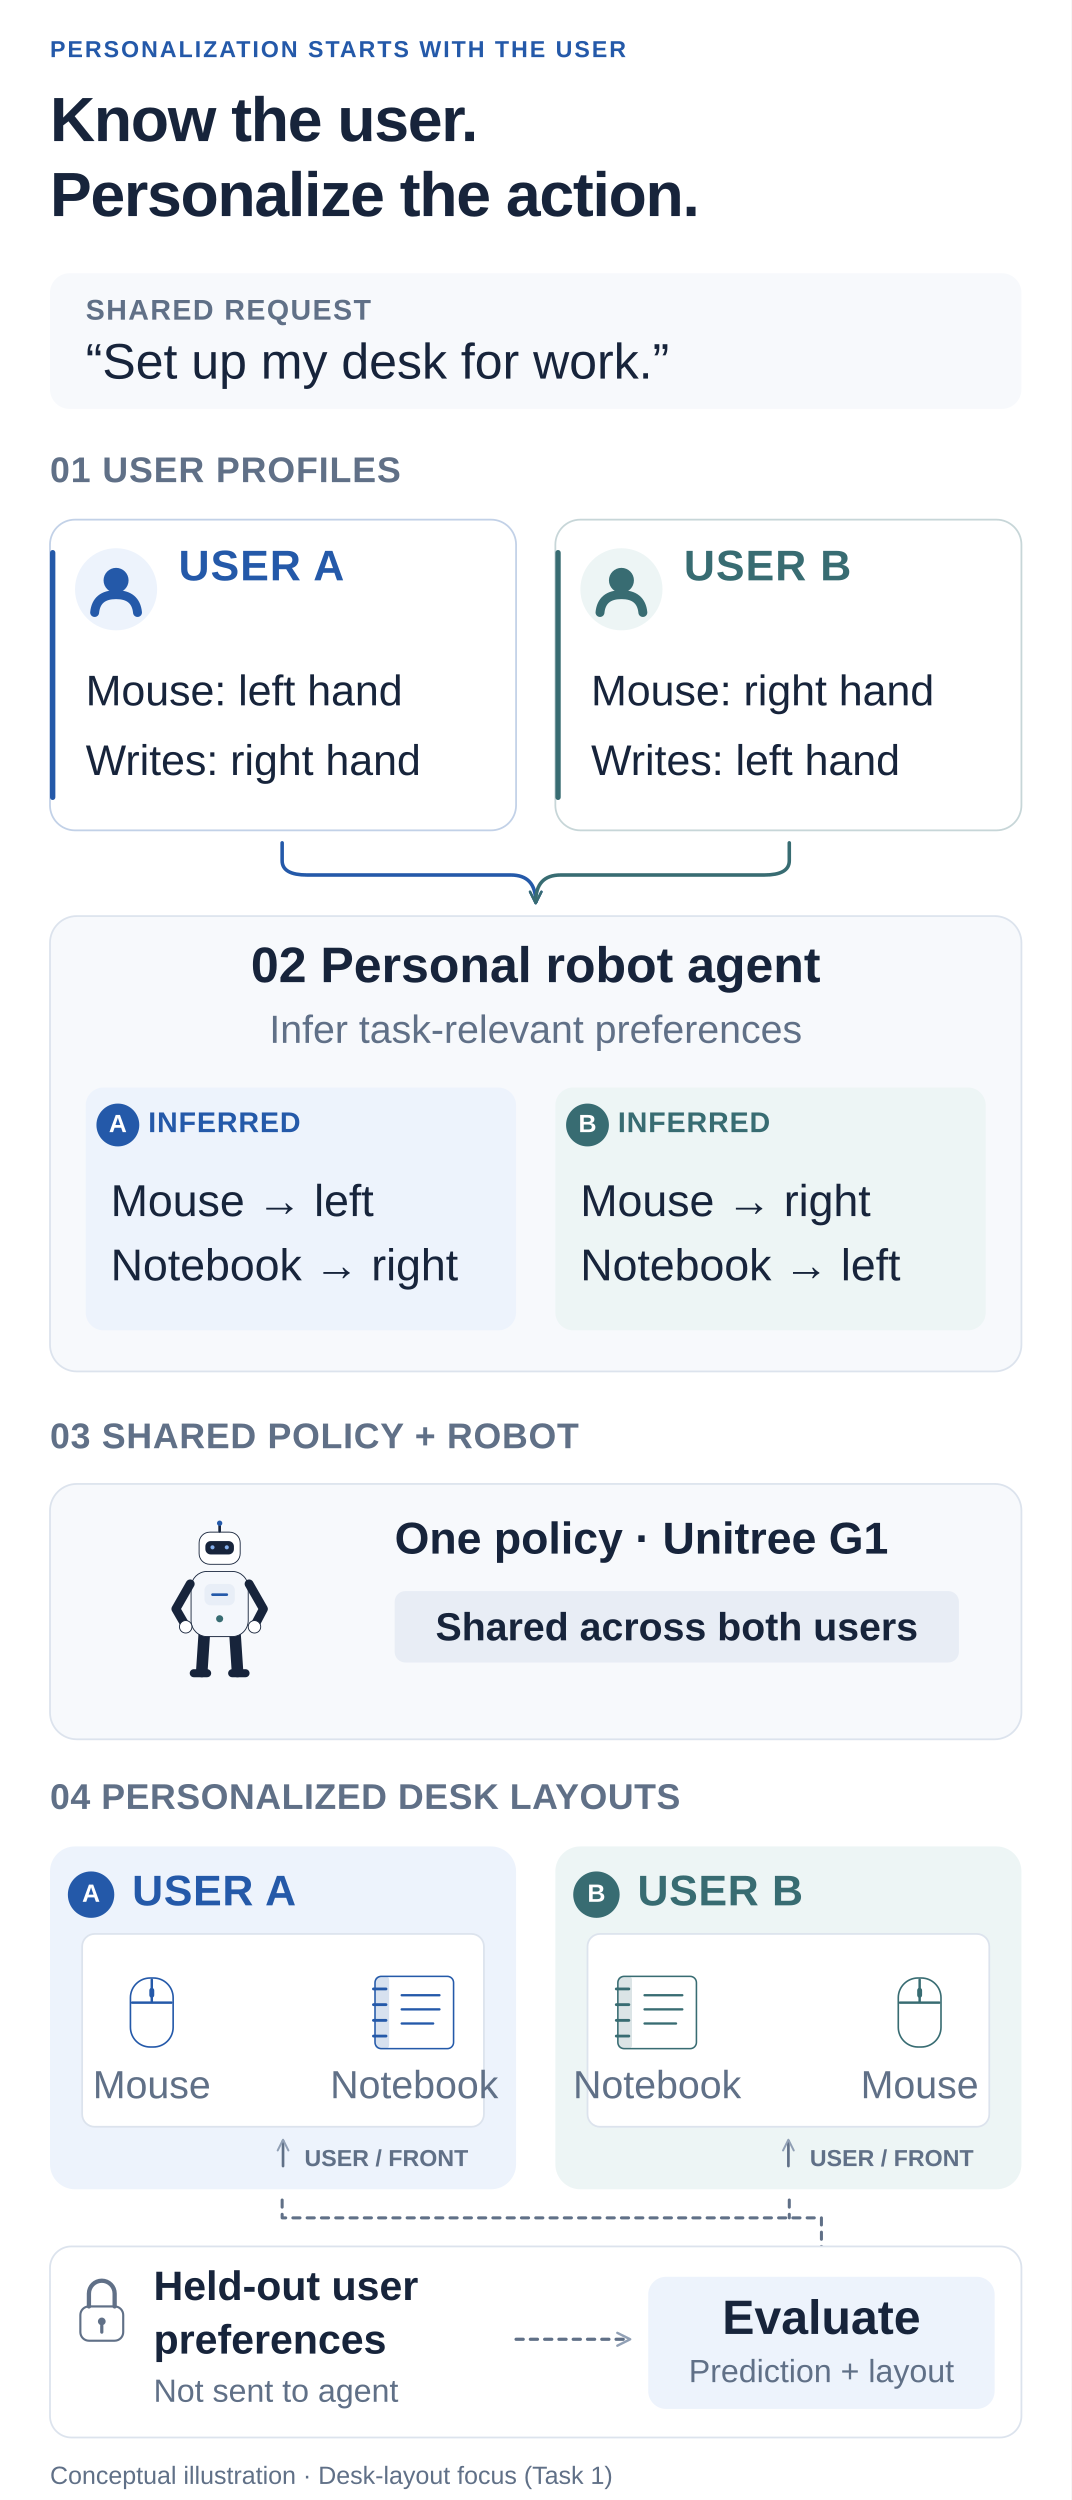
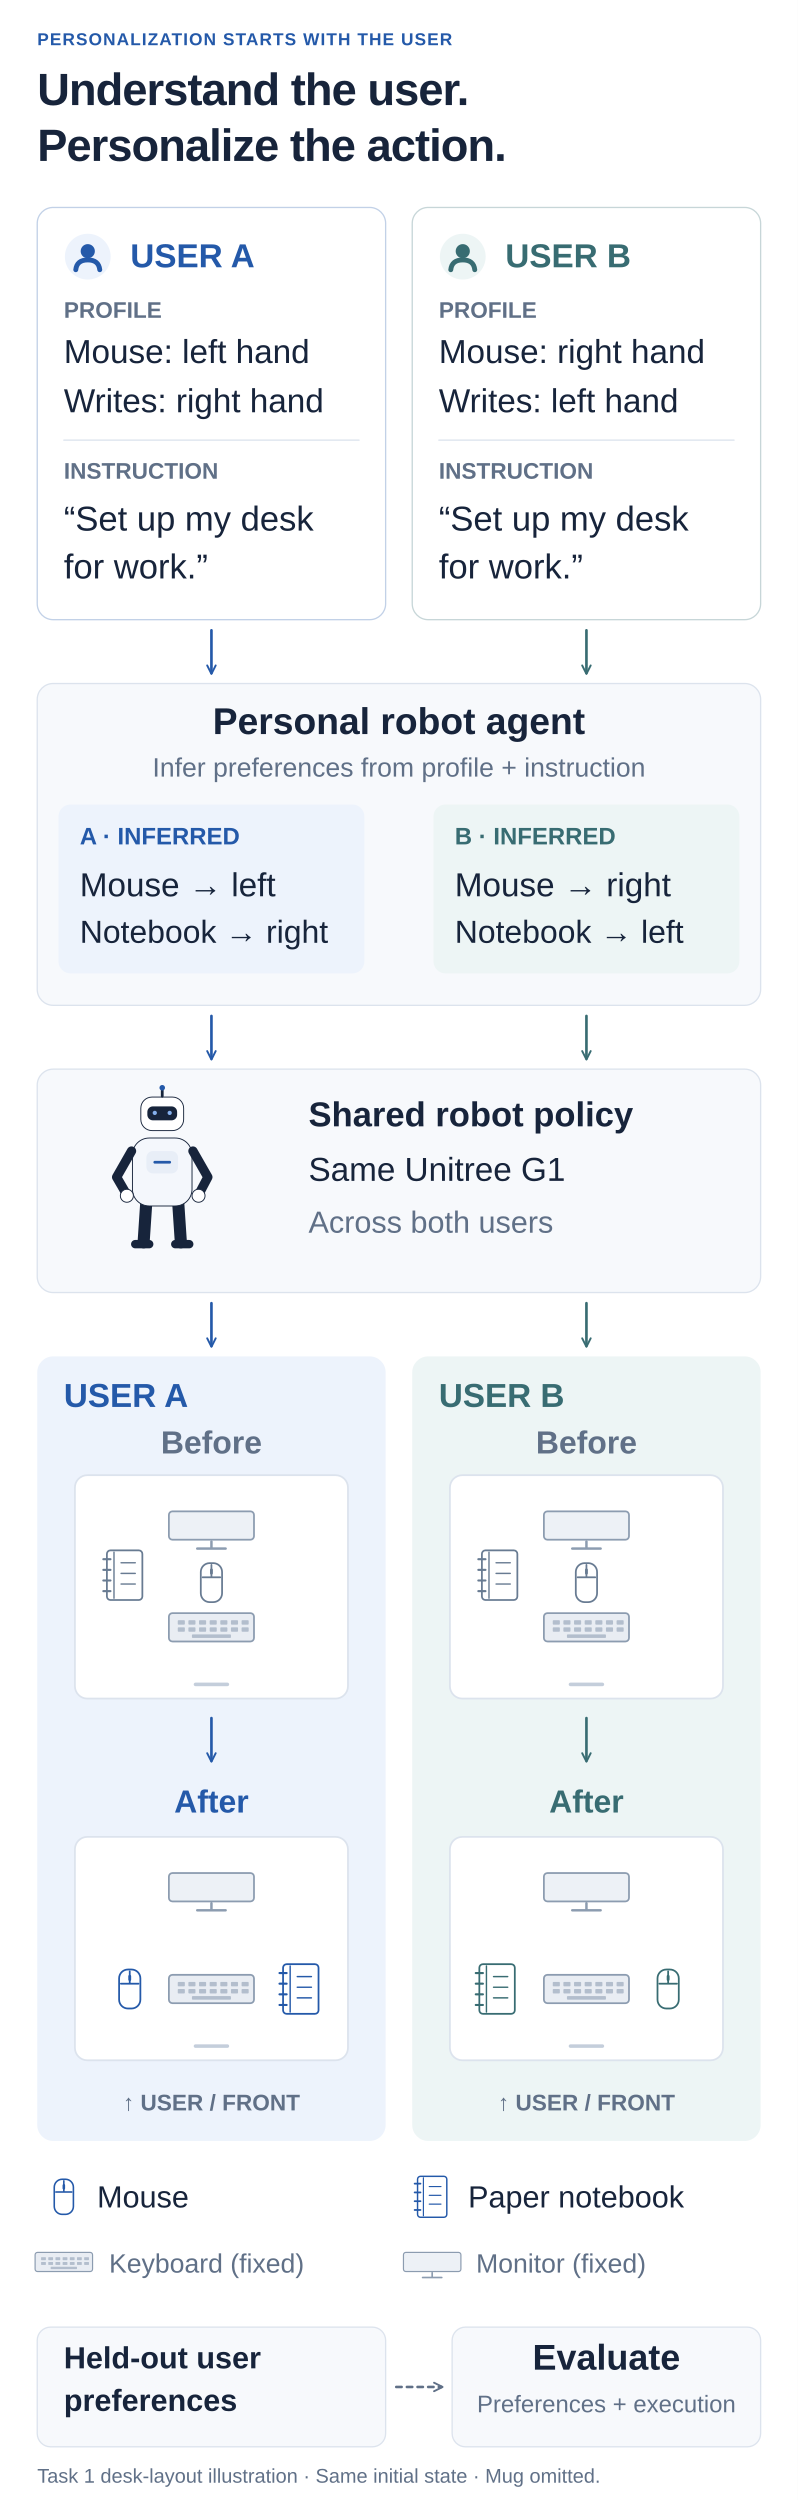
- <svg xmlns="http://www.w3.org/2000/svg" width="600" height="1400" viewBox="0 0 600 1400" role="img" aria-labelledby="concept-title concept-desc">
+ <svg xmlns="http://www.w3.org/2000/svg" width="600" height="1880" viewBox="0 0 600 1880" role="img" aria-labelledby="concept-title concept-desc">
  <defs>
-     <marker id="arrowMuted" viewBox="0 0 10 10" refX="8" refY="5" markerWidth="5" markerHeight="5" orient="auto">
-       <path d="M1 1 9 5 1 9" fill="none" stroke="#91a0b5" stroke-width="1.5" stroke-linecap="round" stroke-linejoin="round" />
-     </marker>
    <marker id="arrowA" viewBox="0 0 10 10" refX="8" refY="5" markerWidth="4" markerHeight="4" orient="auto">
-       <path d="M1 1 9 5 1 9" fill="none" stroke="#2459a9" stroke-width="1.7" stroke-linecap="round" stroke-linejoin="round" />
+       <path d="M1 1 9 5 1 9" fill="none" stroke="#2459a9" stroke-width="1.8" stroke-linecap="round" stroke-linejoin="round" />
    </marker>
    <marker id="arrowB" viewBox="0 0 10 10" refX="8" refY="5" markerWidth="4" markerHeight="4" orient="auto">
-       <path d="M1 1 9 5 1 9" fill="none" stroke="#386c72" stroke-width="1.7" stroke-linecap="round" stroke-linejoin="round" />
+       <path d="M1 1 9 5 1 9" fill="none" stroke="#386c72" stroke-width="1.8" stroke-linecap="round" stroke-linejoin="round" />
    </marker>
+     <marker id="arrowGray" viewBox="0 0 10 10" refX="8" refY="5" markerWidth="4" markerHeight="4" orient="auto">
+       <path d="M1 1 9 5 1 9" fill="none" stroke="#607087" stroke-width="1.8" stroke-linecap="round" stroke-linejoin="round" />
+     </marker>
+     <g id="desk-before">
+       <rect x="1" y="1" width="154" height="126" rx="7" fill="#fff" stroke="#dce3ed" />
+       <g transform="translate(78 29.4) scale(1)">
+         <rect x="-24" y="-8" width="48" height="16" rx="2" fill="#edf1f6" stroke="#8c9cb0" />
+         <path d="M0 9 V13 M-8 13 H8" fill="none" stroke="#8c9cb0" stroke-width="1.4" stroke-linecap="round" stroke-linejoin="round" />
+       </g>
+       <g transform="translate(78 86.8) scale(1)">
+         <rect x="-24" y="-8" width="48" height="16" rx="2" fill="#e9edf3" stroke="#8c9cb0" />
+         <rect x="-19" y="-4" width="4" height="2.5" rx="0.4" fill="#b3becd" stroke="none" />
+         <rect x="-13" y="-4" width="4" height="2.5" rx="0.4" fill="#b3becd" stroke="none" />
+         <rect x="-7" y="-4" width="4" height="2.5" rx="0.4" fill="#b3becd" stroke="none" />
+         <rect x="-1" y="-4" width="4" height="2.5" rx="0.4" fill="#b3becd" stroke="none" />
+         <rect x="5" y="-4" width="4" height="2.5" rx="0.4" fill="#b3becd" stroke="none" />
+         <rect x="11" y="-4" width="4" height="2.5" rx="0.4" fill="#b3becd" stroke="none" />
+         <rect x="17" y="-4" width="4" height="2.5" rx="0.4" fill="#b3becd" stroke="none" />
+         <rect x="-19" y="0" width="4" height="2.5" rx="0.4" fill="#b3becd" stroke="none" />
+         <rect x="-13" y="0" width="4" height="2.5" rx="0.4" fill="#b3becd" stroke="none" />
+         <rect x="-7" y="0" width="4" height="2.5" rx="0.4" fill="#b3becd" stroke="none" />
+         <rect x="-1" y="0" width="4" height="2.5" rx="0.4" fill="#b3becd" stroke="none" />
+         <rect x="5" y="0" width="4" height="2.5" rx="0.4" fill="#b3becd" stroke="none" />
+         <rect x="11" y="0" width="4" height="2.5" rx="0.4" fill="#b3becd" stroke="none" />
+         <rect x="17" y="0" width="4" height="2.5" rx="0.4" fill="#b3becd" stroke="none" />
+         <rect x="-11" y="4" width="22" height="2" rx="0.4" fill="#b3becd" stroke="none" />
+       </g>
+       <g transform="translate(78 61.6) scale(1)">
+         <rect x="-6" y="-11" width="12" height="22" rx="5" fill="#fff" stroke="#687b92" />
+         <path d="M-5-3 H5 M0-10 V-3" fill="none" stroke="#687b92" stroke-width="1" stroke-linecap="round" stroke-linejoin="round" />
+         <rect x="-0.8" y="-8" width="1.6" height="3.5" rx="0.8" fill="#687b92" stroke="none" />
+       </g>
+       <g transform="translate(29.04 57.4) scale(1)">
+         <rect x="-10" y="-14" width="20" height="28" rx="2" fill="#fff" stroke="#687b92" />
+         <path d="M-6-13 V13 M-2-7 H6 M-2-1 H6 M-2 5 H6" fill="none" stroke="#687b92" stroke-width="0.8" stroke-linecap="round" stroke-linejoin="round" />
+         <path d="M-8-9 H-12 M-8-3 H-12 M-8 3 H-12 M-8 9 H-12" fill="none" stroke="#687b92" stroke-width="1.2" stroke-linecap="round" stroke-linejoin="round" />
+       </g>
+       <path d="M69 119 H87" fill="none" stroke="#c4cedb" stroke-width="2" stroke-linecap="round" stroke-linejoin="round" />
+     </g>
+     <g id="desk-after-0">
+       <rect x="1" y="1" width="154" height="126" rx="7" fill="#fff" stroke="#dce3ed" />
+       <g transform="translate(78 29.4) scale(1)">
+         <rect x="-24" y="-8" width="48" height="16" rx="2" fill="#edf1f6" stroke="#8c9cb0" />
+         <path d="M0 9 V13 M-8 13 H8" fill="none" stroke="#8c9cb0" stroke-width="1.4" stroke-linecap="round" stroke-linejoin="round" />
+       </g>
+       <g transform="translate(78 86.8) scale(1)">
+         <rect x="-24" y="-8" width="48" height="16" rx="2" fill="#e9edf3" stroke="#8c9cb0" />
+         <rect x="-19" y="-4" width="4" height="2.5" rx="0.4" fill="#b3becd" stroke="none" />
+         <rect x="-13" y="-4" width="4" height="2.5" rx="0.4" fill="#b3becd" stroke="none" />
+         <rect x="-7" y="-4" width="4" height="2.5" rx="0.4" fill="#b3becd" stroke="none" />
+         <rect x="-1" y="-4" width="4" height="2.5" rx="0.4" fill="#b3becd" stroke="none" />
+         <rect x="5" y="-4" width="4" height="2.5" rx="0.4" fill="#b3becd" stroke="none" />
+         <rect x="11" y="-4" width="4" height="2.5" rx="0.4" fill="#b3becd" stroke="none" />
+         <rect x="17" y="-4" width="4" height="2.5" rx="0.4" fill="#b3becd" stroke="none" />
+         <rect x="-19" y="0" width="4" height="2.5" rx="0.4" fill="#b3becd" stroke="none" />
+         <rect x="-13" y="0" width="4" height="2.5" rx="0.4" fill="#b3becd" stroke="none" />
+         <rect x="-7" y="0" width="4" height="2.5" rx="0.4" fill="#b3becd" stroke="none" />
+         <rect x="-1" y="0" width="4" height="2.5" rx="0.4" fill="#b3becd" stroke="none" />
+         <rect x="5" y="0" width="4" height="2.5" rx="0.4" fill="#b3becd" stroke="none" />
+         <rect x="11" y="0" width="4" height="2.5" rx="0.4" fill="#b3becd" stroke="none" />
+         <rect x="17" y="0" width="4" height="2.5" rx="0.4" fill="#b3becd" stroke="none" />
+         <rect x="-11" y="4" width="22" height="2" rx="0.4" fill="#b3becd" stroke="none" />
+       </g>
+       <g transform="translate(31.92 86.8) scale(1)">
+         <rect x="-6" y="-11" width="12" height="22" rx="5" fill="#fff" stroke="#2459a9" />
+         <path d="M-5-3 H5 M0-10 V-3" fill="none" stroke="#2459a9" stroke-width="1" stroke-linecap="round" stroke-linejoin="round" />
+         <rect x="-0.8" y="-8" width="1.6" height="3.5" rx="0.8" fill="#2459a9" stroke="none" />
+       </g>
+       <g transform="translate(128.4 86.8) scale(1)">
+         <rect x="-10" y="-14" width="20" height="28" rx="2" fill="#fff" stroke="#2459a9" />
+         <path d="M-6-13 V13 M-2-7 H6 M-2-1 H6 M-2 5 H6" fill="none" stroke="#2459a9" stroke-width="0.8" stroke-linecap="round" stroke-linejoin="round" />
+         <path d="M-8-9 H-12 M-8-3 H-12 M-8 3 H-12 M-8 9 H-12" fill="none" stroke="#2459a9" stroke-width="1.2" stroke-linecap="round" stroke-linejoin="round" />
+       </g>
+       <path d="M69 119 H87" fill="none" stroke="#c4cedb" stroke-width="2" stroke-linecap="round" stroke-linejoin="round" />
+     </g>
+     <g id="desk-after-1">
+       <rect x="1" y="1" width="154" height="126" rx="7" fill="#fff" stroke="#dce3ed" />
+       <g transform="translate(78 29.4) scale(1)">
+         <rect x="-24" y="-8" width="48" height="16" rx="2" fill="#edf1f6" stroke="#8c9cb0" />
+         <path d="M0 9 V13 M-8 13 H8" fill="none" stroke="#8c9cb0" stroke-width="1.4" stroke-linecap="round" stroke-linejoin="round" />
+       </g>
+       <g transform="translate(78 86.8) scale(1)">
+         <rect x="-24" y="-8" width="48" height="16" rx="2" fill="#e9edf3" stroke="#8c9cb0" />
+         <rect x="-19" y="-4" width="4" height="2.5" rx="0.4" fill="#b3becd" stroke="none" />
+         <rect x="-13" y="-4" width="4" height="2.5" rx="0.4" fill="#b3becd" stroke="none" />
+         <rect x="-7" y="-4" width="4" height="2.5" rx="0.4" fill="#b3becd" stroke="none" />
+         <rect x="-1" y="-4" width="4" height="2.5" rx="0.4" fill="#b3becd" stroke="none" />
+         <rect x="5" y="-4" width="4" height="2.5" rx="0.4" fill="#b3becd" stroke="none" />
+         <rect x="11" y="-4" width="4" height="2.5" rx="0.4" fill="#b3becd" stroke="none" />
+         <rect x="17" y="-4" width="4" height="2.5" rx="0.4" fill="#b3becd" stroke="none" />
+         <rect x="-19" y="0" width="4" height="2.5" rx="0.4" fill="#b3becd" stroke="none" />
+         <rect x="-13" y="0" width="4" height="2.5" rx="0.4" fill="#b3becd" stroke="none" />
+         <rect x="-7" y="0" width="4" height="2.5" rx="0.4" fill="#b3becd" stroke="none" />
+         <rect x="-1" y="0" width="4" height="2.5" rx="0.4" fill="#b3becd" stroke="none" />
+         <rect x="5" y="0" width="4" height="2.5" rx="0.4" fill="#b3becd" stroke="none" />
+         <rect x="11" y="0" width="4" height="2.5" rx="0.4" fill="#b3becd" stroke="none" />
+         <rect x="17" y="0" width="4" height="2.5" rx="0.4" fill="#b3becd" stroke="none" />
+         <rect x="-11" y="4" width="22" height="2" rx="0.4" fill="#b3becd" stroke="none" />
+       </g>
+       <g transform="translate(124.08 86.8) scale(1)">
+         <rect x="-6" y="-11" width="12" height="22" rx="5" fill="#fff" stroke="#386c72" />
+         <path d="M-5-3 H5 M0-10 V-3" fill="none" stroke="#386c72" stroke-width="1" stroke-linecap="round" stroke-linejoin="round" />
+         <rect x="-0.8" y="-8" width="1.6" height="3.5" rx="0.8" fill="#386c72" stroke="none" />
+       </g>
+       <g transform="translate(27.6 86.8) scale(1)">
+         <rect x="-10" y="-14" width="20" height="28" rx="2" fill="#fff" stroke="#386c72" />
+         <path d="M-6-13 V13 M-2-7 H6 M-2-1 H6 M-2 5 H6" fill="none" stroke="#386c72" stroke-width="0.8" stroke-linecap="round" stroke-linejoin="round" />
+         <path d="M-8-9 H-12 M-8-3 H-12 M-8 3 H-12 M-8 9 H-12" fill="none" stroke="#386c72" stroke-width="1.2" stroke-linecap="round" stroke-linejoin="round" />
+       </g>
+       <path d="M69 119 H87" fill="none" stroke="#c4cedb" stroke-width="2" stroke-linecap="round" stroke-linejoin="round" />
+     </g>
  </defs>
  <g font-family="Arial, Helvetica, sans-serif">
-     <rect x="0" y="0" width="600" height="1400" rx="0" fill="#fff" stroke="none" />
-     <text x="28" y="32" font-size="13" fill="#2459a9" font-weight="700" letter-spacing="1.1">PERSONALIZATION STARTS WITH THE USER</text>
-     <text x="28" y="79" font-size="35" fill="#17243b" font-weight="600" letter-spacing="-.7">Know the user.</text>
-     <text x="28" y="121" font-size="35" fill="#17243b" font-weight="600" letter-spacing="-.7">Personalize the action.</text>
-     <rect x="28" y="153" width="544" height="76" rx="11" fill="#f7f9fc" stroke="none" />
-     <text x="48" y="179" font-size="16" fill="#607087" font-weight="700" letter-spacing=".8">SHARED REQUEST</text>
-     <text x="48" y="212" font-size="28" fill="#17243b" font-weight="500">“Set up my desk for work.”</text>
-     <text x="28" y="270" font-size="20" fill="#607087" font-weight="700" letter-spacing=".5">01  USER PROFILES</text>
-     <rect x="28" y="291" width="261" height="174" rx="14" fill="#fff" stroke="#2459a9" stroke-opacity=".28" />
-     <rect x="28" y="308" width="3" height="140" rx="1.5" fill="#2459a9" />
-     <g transform="translate(65 330) scale(1)">
-       <circle cx="0" cy="0" r="23" fill="#edf3fc" stroke="none" />
-       <circle cx="0" cy="-5" r="7" fill="#2459a9" stroke="none" />
-       <path d="M-12 13 Q-11 3 0 3 Q11 3 12 13" fill="none" stroke="#2459a9" stroke-width="5" stroke-linecap="round" stroke-linejoin="round" />
-     </g>
-     <text x="100" y="325" font-size="24" fill="#2459a9" font-weight="700" letter-spacing=".6">USER A</text>
-     <text x="48" y="395" font-size="24" fill="#17243b" font-weight="500">Mouse: left hand</text>
-     <text x="48" y="434" font-size="24" fill="#17243b" font-weight="500">Writes: right hand</text>
-     <rect x="311" y="291" width="261" height="174" rx="14" fill="#fff" stroke="#386c72" stroke-opacity=".28" />
-     <rect x="311" y="308" width="3" height="140" rx="1.5" fill="#386c72" />
-     <g transform="translate(348 330) scale(1)">
-       <circle cx="0" cy="0" r="23" fill="#edf5f5" stroke="none" />
-       <circle cx="0" cy="-5" r="7" fill="#386c72" stroke="none" />
-       <path d="M-12 13 Q-11 3 0 3 Q11 3 12 13" fill="none" stroke="#386c72" stroke-width="5" stroke-linecap="round" stroke-linejoin="round" />
-     </g>
-     <text x="383" y="325" font-size="24" fill="#386c72" font-weight="700" letter-spacing=".6">USER B</text>
-     <text x="331" y="395" font-size="24" fill="#17243b" font-weight="500">Mouse: right hand</text>
-     <text x="331" y="434" font-size="24" fill="#17243b" font-weight="500">Writes: left hand</text>
-     <path d="M158 472 V482 Q158 490 172 490 H286 Q300 490 300 505" fill="none" stroke="#2459a9" stroke-width="2" stroke-linecap="round" stroke-linejoin="round" marker-end="url(#arrowA)" />
-     <path d="M442 472 V482 Q442 490 428 490 H314 Q300 490 300 505" fill="none" stroke="#386c72" stroke-width="2" stroke-linecap="round" stroke-linejoin="round" marker-end="url(#arrowB)" />
-     <rect x="28" y="513" width="544" height="255" rx="15" fill="#f7f9fc" stroke="#dce3ed" />
-     <text x="300" y="550" font-size="28" fill="#17243b" font-weight="600" text-anchor="middle">02  Personal robot agent</text>
-     <text x="300" y="584" font-size="22" fill="#607087" font-weight="400" text-anchor="middle">Infer task-relevant preferences</text>
-     <rect x="48" y="609" width="241" height="136" rx="10" fill="#edf3fc" stroke="none" />
-     <circle cx="66" cy="630" r="12" fill="#2459a9" stroke="none" />
-     <text x="66" y="634" font-size="14" fill="#fff" font-weight="700" text-anchor="middle">A</text>
-     <text x="83" y="634" font-size="16" fill="#2459a9" font-weight="700" letter-spacing=".5">INFERRED</text>
-     <text x="62" y="681" font-size="25" fill="#17243b" font-weight="500">Mouse → left</text>
-     <text x="62" y="717" font-size="25" fill="#17243b" font-weight="500">Notebook → right</text>
-     <rect x="311" y="609" width="241" height="136" rx="10" fill="#edf5f5" stroke="none" />
-     <circle cx="329" cy="630" r="12" fill="#386c72" stroke="none" />
-     <text x="329" y="634" font-size="14" fill="#fff" font-weight="700" text-anchor="middle">B</text>
-     <text x="346" y="634" font-size="16" fill="#386c72" font-weight="700" letter-spacing=".5">INFERRED</text>
-     <text x="325" y="681" font-size="25" fill="#17243b" font-weight="500">Mouse → right</text>
-     <text x="325" y="717" font-size="25" fill="#17243b" font-weight="500">Notebook → left</text>
-     <text x="28" y="811" font-size="20" fill="#607087" font-weight="700" letter-spacing=".4">03  SHARED POLICY + ROBOT</text>
-     <rect x="28" y="831" width="544" height="143" rx="15" fill="#f7f9fc" stroke="#dce3ed" />
-     <g transform="translate(123 873) scale(0.5)">
+     <rect x="0" y="0" width="600" height="1880" rx="0" fill="#fff" stroke="none" />
+     <text x="28" y="34" font-size="13" fill="#2459a9" font-weight="700" text-anchor="start" letter-spacing="0.8">PERSONALIZATION STARTS WITH THE USER</text>
+     <text x="28" y="79" font-size="34" fill="#17243b" font-weight="600" text-anchor="start" letter-spacing="-0.7">Understand the user.</text>
+     <text x="28" y="121" font-size="34" fill="#17243b" font-weight="600" text-anchor="start" letter-spacing="-0.7">Personalize the action.</text>
+     <rect x="28" y="156" width="262" height="310" rx="12" fill="#fff" stroke="#2459a9" stroke-opacity="0.28" />
+     <g transform="translate(66 193) scale(0.82)">
+       <circle r="21" fill="#edf3fc" />
+       <circle cy="-5" r="6.5" fill="#2459a9" />
+       <path d="M-11 12 Q-10 3 0 3 Q10 3 11 12" fill="none" stroke="#2459a9" stroke-width="4.5" stroke-linecap="round" stroke-linejoin="round" />
+     </g>
+     <text x="98" y="201" font-size="25" fill="#2459a9" font-weight="700" text-anchor="start">USER A</text>
+     <text x="48" y="239" font-size="17" fill="#607087" font-weight="600" text-anchor="start">PROFILE</text>
+     <text x="48" y="273" font-size="25" fill="#17243b" font-weight="400" text-anchor="start">Mouse: left hand</text>
+     <text x="48" y="310" font-size="25" fill="#17243b" font-weight="400" text-anchor="start">Writes: right hand</text>
+     <path d="M48 331 H270" fill="none" stroke="#dce3ed" stroke-width="1" stroke-linecap="round" stroke-linejoin="round" />
+     <text x="48" y="360" font-size="17" fill="#607087" font-weight="600" text-anchor="start">INSTRUCTION</text>
+     <text x="48" y="399" font-size="26" fill="#17243b" font-weight="500" text-anchor="start">“Set up my desk</text>
+     <text x="48" y="435" font-size="26" fill="#17243b" font-weight="500" text-anchor="start">for work.”</text>
+     <path d="M159 474 L159 506" fill="none" stroke="#2459a9" stroke-width="2" stroke-linecap="round" stroke-linejoin="round" marker-end="url(#arrowA)" data-connector="profile-agent" data-lane="A" />
+     <rect x="310" y="156" width="262" height="310" rx="12" fill="#fff" stroke="#386c72" stroke-opacity="0.28" />
+     <g transform="translate(348 193) scale(0.82)">
+       <circle r="21" fill="#edf5f5" />
+       <circle cy="-5" r="6.5" fill="#386c72" />
+       <path d="M-11 12 Q-10 3 0 3 Q10 3 11 12" fill="none" stroke="#386c72" stroke-width="4.5" stroke-linecap="round" stroke-linejoin="round" />
+     </g>
+     <text x="380" y="201" font-size="25" fill="#386c72" font-weight="700" text-anchor="start">USER B</text>
+     <text x="330" y="239" font-size="17" fill="#607087" font-weight="600" text-anchor="start">PROFILE</text>
+     <text x="330" y="273" font-size="25" fill="#17243b" font-weight="400" text-anchor="start">Mouse: right hand</text>
+     <text x="330" y="310" font-size="25" fill="#17243b" font-weight="400" text-anchor="start">Writes: left hand</text>
+     <path d="M330 331 H552" fill="none" stroke="#dce3ed" stroke-width="1" stroke-linecap="round" stroke-linejoin="round" />
+     <text x="330" y="360" font-size="17" fill="#607087" font-weight="600" text-anchor="start">INSTRUCTION</text>
+     <text x="330" y="399" font-size="26" fill="#17243b" font-weight="500" text-anchor="start">“Set up my desk</text>
+     <text x="330" y="435" font-size="26" fill="#17243b" font-weight="500" text-anchor="start">for work.”</text>
+     <path d="M441 474 L441 506" fill="none" stroke="#386c72" stroke-width="2" stroke-linecap="round" stroke-linejoin="round" marker-end="url(#arrowB)" data-connector="profile-agent" data-lane="B" />
+     <rect x="28" y="514" width="544" height="242" rx="12" fill="#f7f9fc" stroke="#dce3ed" />
+     <text x="300" y="552" font-size="28" fill="#17243b" font-weight="600" text-anchor="middle">Personal robot agent</text>
+     <text x="300" y="584" font-size="20" fill="#607087" font-weight="400" text-anchor="middle">Infer preferences from profile + instruction</text>
+     <rect x="44" y="605" width="230" height="127" rx="9" fill="#edf3fc" stroke="none" />
+     <text x="60" y="635" font-size="18" fill="#2459a9" font-weight="700" text-anchor="start">A · INFERRED</text>
+     <text x="60" y="674" font-size="25" fill="#17243b" font-weight="400" text-anchor="start">Mouse → left</text>
+     <text x="60" y="709" font-size="24" fill="#17243b" font-weight="400" text-anchor="start">Notebook → right</text>
+     <path d="M159 764 L159 796" fill="none" stroke="#2459a9" stroke-width="2" stroke-linecap="round" stroke-linejoin="round" marker-end="url(#arrowA)" data-connector="agent-policy" data-lane="A" />
+     <rect x="326" y="605" width="230" height="127" rx="9" fill="#edf5f5" stroke="none" />
+     <text x="342" y="635" font-size="18" fill="#386c72" font-weight="700" text-anchor="start">B · INFERRED</text>
+     <text x="342" y="674" font-size="25" fill="#17243b" font-weight="400" text-anchor="start">Mouse → right</text>
+     <text x="342" y="709" font-size="24" fill="#17243b" font-weight="400" text-anchor="start">Notebook → left</text>
+     <path d="M441 764 L441 796" fill="none" stroke="#386c72" stroke-width="2" stroke-linecap="round" stroke-linejoin="round" marker-end="url(#arrowB)" data-connector="agent-policy" data-lane="B" />
+     <rect x="28" y="804" width="544" height="168" rx="12" fill="#f7f9fc" stroke="#dce3ed" />
+     <g transform="translate(122 846) scale(0.7)">
      <path d="M-17 81 -20 126 M17 81 20 126" fill="none" stroke="#17243b" stroke-width="13" stroke-linecap="round" stroke-linejoin="round" />
      <path d="M-29 128 -14 128 M14 128 29 128" fill="none" stroke="#17243b" stroke-width="9" stroke-linecap="round" stroke-linejoin="round" />
      <rect x="-32" y="14" width="64" height="73" rx="18" fill="#f4f7fc" stroke="#17243b" />
      <rect x="-23" y="-30" width="46" height="36" rx="12" fill="#fff" stroke="#17243b" />
      <rect x="-16" y="-20" width="32" height="15" rx="6" fill="#17243b" stroke="none" />
-       <circle cx="-8" cy="-13" r="2.3" fill="#85b0ed" stroke="none" />
-       <circle cx="8" cy="-13" r="2.3" fill="#85b0ed" stroke="none" />
+       <circle cx="-8" cy="-13" r="2.3" fill="#85b0ed" />
+       <circle cx="8" cy="-13" r="2.3" fill="#85b0ed" />
      <path d="M0-37 V-31" fill="none" stroke="#17243b" stroke-width="3" stroke-linecap="round" stroke-linejoin="round" />
-       <circle cx="0" cy="-40" r="3" fill="#2459a9" stroke="none" />
+       <circle cy="-40" r="3" fill="#2459a9" />
      <path d="M-33 28 -49 56 -38 75 M33 28 49 56 39 75" fill="none" stroke="#17243b" stroke-width="10" stroke-linecap="round" stroke-linejoin="round" />
      <circle cx="-38" cy="76" r="7" fill="#fff" stroke="#17243b" />
      <circle cx="39" cy="76" r="7" fill="#fff" stroke="#17243b" />
      <rect x="-17" y="28" width="34" height="24" rx="7" fill="#e8eef7" stroke="none" />
      <path d="M-8 40 H8" fill="none" stroke="#2459a9" stroke-width="3" stroke-linecap="round" stroke-linejoin="round" />
-       <circle cx="0" cy="67" r="4" fill="#386c72" stroke="none" />
-     </g>
-     <text x="221" y="870" font-size="25" fill="#17243b" font-weight="600">One policy · Unitree G1</text>
-     <rect x="221" y="891" width="316" height="40" rx="6" fill="#e8edf5" stroke="none" />
-     <text x="379.0" y="918.6" font-size="22" fill="#17243b" font-weight="600" text-anchor="middle">Shared across both users</text>
-     <text x="28" y="1013" font-size="20" fill="#607087" font-weight="700" letter-spacing=".3">04  PERSONALIZED DESK LAYOUTS</text>
-     <rect x="28" y="1034" width="261" height="192" rx="14" fill="#edf3fc" stroke="none" />
-     <circle cx="51" cy="1061" r="13" fill="#2459a9" stroke="none" />
-     <text x="51" y="1065" font-size="14" fill="#fff" font-weight="700" text-anchor="middle">A</text>
-     <text x="74" y="1067" font-size="24" fill="#2459a9" font-weight="700" letter-spacing=".4">USER A</text>
-     <rect x="46" y="1083" width="225" height="108" rx="7" fill="#fff" stroke="#dce3ed" />
-     <g transform="translate(85 1127) scale(0.92)">
-       <rect x="-13" y="-21" width="26" height="42" rx="12" fill="#fff" stroke="#2459a9" />
-       <path d="M-12-6 H12 M0-20 V-6" fill="none" stroke="#2459a9" stroke-width="1.5" stroke-linecap="round" stroke-linejoin="round" />
-       <rect x="-1.5" y="-15" width="3" height="6" rx="1.5" fill="#2459a9" stroke="none" />
-     </g>
-     <g transform="translate(232 1127) scale(0.88)">
-       <rect x="-25" y="-23" width="50" height="46" rx="4" fill="#fff" stroke="#2459a9" />
-       <rect x="-25" y="-23" width="9" height="46" rx="2" fill="#2459a9" opacity=".18" />
-       <path d="M-8-11 H16 M-8-2 H16 M-8 7 H12" fill="none" stroke="#2459a9" stroke-width="1.5" stroke-linecap="round" stroke-linejoin="round" />
-       <path d="M-18-15 H-26 M-18-5 H-26 M-18 5 H-26 M-18 15 H-26" fill="none" stroke="#2459a9" stroke-width="1.8" stroke-linecap="round" stroke-linejoin="round" />
-     </g>
-     <text x="85" y="1175" font-size="22" fill="#607087" font-weight="400" text-anchor="middle">Mouse</text>
-     <text x="232" y="1175" font-size="22" fill="#607087" font-weight="400" text-anchor="middle">Notebook</text>
-     <path d="M158.5 1213 V1199" fill="none" stroke="#607087" stroke-width="1.5" stroke-linecap="round" stroke-linejoin="round" marker-end="url(#arrowMuted)" />
-     <text x="170.5" y="1213" font-size="13" fill="#607087" font-weight="600">USER / FRONT</text>
-     <rect x="311" y="1034" width="261" height="192" rx="14" fill="#edf5f5" stroke="none" />
-     <circle cx="334" cy="1061" r="13" fill="#386c72" stroke="none" />
-     <text x="334" y="1065" font-size="14" fill="#fff" font-weight="700" text-anchor="middle">B</text>
-     <text x="357" y="1067" font-size="24" fill="#386c72" font-weight="700" letter-spacing=".4">USER B</text>
-     <rect x="329" y="1083" width="225" height="108" rx="7" fill="#fff" stroke="#dce3ed" />
-     <g transform="translate(515 1127) scale(0.92)">
-       <rect x="-13" y="-21" width="26" height="42" rx="12" fill="#fff" stroke="#386c72" />
-       <path d="M-12-6 H12 M0-20 V-6" fill="none" stroke="#386c72" stroke-width="1.5" stroke-linecap="round" stroke-linejoin="round" />
-       <rect x="-1.5" y="-15" width="3" height="6" rx="1.5" fill="#386c72" stroke="none" />
-     </g>
-     <g transform="translate(368 1127) scale(0.88)">
-       <rect x="-25" y="-23" width="50" height="46" rx="4" fill="#fff" stroke="#386c72" />
-       <rect x="-25" y="-23" width="9" height="46" rx="2" fill="#386c72" opacity=".18" />
-       <path d="M-8-11 H16 M-8-2 H16 M-8 7 H12" fill="none" stroke="#386c72" stroke-width="1.5" stroke-linecap="round" stroke-linejoin="round" />
-       <path d="M-18-15 H-26 M-18-5 H-26 M-18 5 H-26 M-18 15 H-26" fill="none" stroke="#386c72" stroke-width="1.8" stroke-linecap="round" stroke-linejoin="round" />
-     </g>
-     <text x="368" y="1175" font-size="22" fill="#607087" font-weight="400" text-anchor="middle">Notebook</text>
-     <text x="515" y="1175" font-size="22" fill="#607087" font-weight="400" text-anchor="middle">Mouse</text>
-     <path d="M441.5 1213 V1199" fill="none" stroke="#607087" stroke-width="1.5" stroke-linecap="round" stroke-linejoin="round" marker-end="url(#arrowMuted)" />
-     <text x="453.5" y="1213" font-size="13" fill="#607087" font-weight="600">USER / FRONT</text>
-     <path d="M158 1232 V1242 H460 V1267" fill="none" stroke="#607087" stroke-width="1.7" stroke-linecap="round" stroke-linejoin="round" marker-end="url(#arrowMuted)" stroke-dasharray="4 4" />
-     <path d="M442 1232 V1242" fill="none" stroke="#607087" stroke-width="1.7" stroke-linecap="round" stroke-linejoin="round" stroke-dasharray="4 4" />
-     <rect x="28" y="1258" width="544" height="107" rx="12" fill="#fff" stroke="#dce3ed" />
-     <g transform="translate(57 1294) scale(1.2)">
-       <rect x="-10" y="-2" width="20" height="16" rx="4" fill="#fff" stroke="#607087" />
-       <path d="M-6-2 V-8 A6 6 0 0 1 6-8 V-2" fill="none" stroke="#607087" stroke-width="2" stroke-linecap="round" stroke-linejoin="round" />
-       <circle cx="0" cy="5" r="1.8" fill="#607087" stroke="none" />
-       <path d="M0 7 V10" fill="none" stroke="#607087" stroke-width="1.5" stroke-linecap="round" stroke-linejoin="round" />
-     </g>
-     <text x="86" y="1288" font-size="23" fill="#17243b" font-weight="600">Held-out user</text>
-     <text x="86" y="1318" font-size="23" fill="#17243b" font-weight="600">preferences</text>
-     <text x="86" y="1345" font-size="18" fill="#607087" font-weight="400">Not sent to agent</text>
-     <path d="M289 1310 H352" fill="none" stroke="#607087" stroke-width="1.8" stroke-linecap="round" stroke-linejoin="round" marker-end="url(#arrowMuted)" stroke-dasharray="4 4" />
-     <rect x="363" y="1275" width="194" height="74" rx="10" fill="#edf3fc" stroke="none" />
-     <text x="460" y="1307" font-size="27" fill="#17243b" font-weight="600" text-anchor="middle">Evaluate</text>
-     <text x="460" y="1334" font-size="18" fill="#607087" font-weight="400" text-anchor="middle">Prediction + layout</text>
-     <text x="28" y="1391" font-size="14" fill="#607087" font-weight="400">Conceptual illustration · Desk-layout focus (Task 1)</text>
+     </g>
+     <text x="232" y="847" font-size="26" fill="#17243b" font-weight="600" text-anchor="start">Shared robot policy</text>
+     <text x="232" y="888" font-size="25" fill="#17243b" font-weight="500" text-anchor="start">Same Unitree G1</text>
+     <text x="232" y="927" font-size="23" fill="#607087" font-weight="400" text-anchor="start">Across both users</text>
+     <path d="M159 980 L159 1012" fill="none" stroke="#2459a9" stroke-width="2" stroke-linecap="round" stroke-linejoin="round" marker-end="url(#arrowA)" data-connector="policy-output" data-lane="A" />
+     <rect x="28" y="1020" width="262" height="590" rx="12" fill="#edf3fc" stroke="none" />
+     <text x="48" y="1058" font-size="25" fill="#2459a9" font-weight="700" text-anchor="start">USER A</text>
+     <text x="159" y="1093" font-size="24" fill="#607087" font-weight="600" text-anchor="middle">Before</text>
+     <use href="#desk-before" transform="translate(55 1108) scale(1.333333)" />
+     <path d="M159 1292 L159 1324" fill="none" stroke="#2459a9" stroke-width="2" stroke-linecap="round" stroke-linejoin="round" marker-end="url(#arrowA)" data-connector="before-after" data-lane="A" />
+     <text x="159" y="1363" font-size="24" fill="#2459a9" font-weight="600" text-anchor="middle">After</text>
+     <use href="#desk-after-0" transform="translate(55 1380) scale(1.333333)" />
+     <text x="159" y="1587" font-size="17" fill="#607087" font-weight="600" text-anchor="middle">↑  USER / FRONT</text>
+     <path d="M441 980 L441 1012" fill="none" stroke="#386c72" stroke-width="2" stroke-linecap="round" stroke-linejoin="round" marker-end="url(#arrowB)" data-connector="policy-output" data-lane="B" />
+     <rect x="310" y="1020" width="262" height="590" rx="12" fill="#edf5f5" stroke="none" />
+     <text x="330" y="1058" font-size="25" fill="#386c72" font-weight="700" text-anchor="start">USER B</text>
+     <text x="441" y="1093" font-size="24" fill="#607087" font-weight="600" text-anchor="middle">Before</text>
+     <use href="#desk-before" transform="translate(337 1108) scale(1.333333)" />
+     <path d="M441 1292 L441 1324" fill="none" stroke="#386c72" stroke-width="2" stroke-linecap="round" stroke-linejoin="round" marker-end="url(#arrowB)" data-connector="before-after" data-lane="B" />
+     <text x="441" y="1363" font-size="24" fill="#386c72" font-weight="600" text-anchor="middle">After</text>
+     <use href="#desk-after-1" transform="translate(337 1380) scale(1.333333)" />
+     <text x="441" y="1587" font-size="17" fill="#607087" font-weight="600" text-anchor="middle">↑  USER / FRONT</text>
+     <g transform="translate(48 1652) scale(1.2)">
+       <rect x="-6" y="-11" width="12" height="22" rx="5" fill="#fff" stroke="#2459a9" />
+       <path d="M-5-3 H5 M0-10 V-3" fill="none" stroke="#2459a9" stroke-width="1" stroke-linecap="round" stroke-linejoin="round" />
+       <rect x="-0.8" y="-8" width="1.6" height="3.5" rx="0.8" fill="#2459a9" stroke="none" />
+     </g>
+     <text x="73" y="1660" font-size="23" fill="#17243b" font-weight="400" text-anchor="start">Mouse</text>
+     <g transform="translate(325 1652) scale(1.1)">
+       <rect x="-10" y="-14" width="20" height="28" rx="2" fill="#fff" stroke="#2459a9" />
+       <path d="M-6-13 V13 M-2-7 H6 M-2-1 H6 M-2 5 H6" fill="none" stroke="#2459a9" stroke-width="0.8" stroke-linecap="round" stroke-linejoin="round" />
+       <path d="M-8-9 H-12 M-8-3 H-12 M-8 3 H-12 M-8 9 H-12" fill="none" stroke="#2459a9" stroke-width="1.2" stroke-linecap="round" stroke-linejoin="round" />
+     </g>
+     <text x="352" y="1660" font-size="23" fill="#17243b" font-weight="400" text-anchor="start">Paper notebook</text>
+     <g transform="translate(48 1701) scale(0.9)">
+       <rect x="-24" y="-8" width="48" height="16" rx="2" fill="#e9edf3" stroke="#8c9cb0" />
+       <rect x="-19" y="-4" width="4" height="2.5" rx="0.4" fill="#b3becd" stroke="none" />
+       <rect x="-13" y="-4" width="4" height="2.5" rx="0.4" fill="#b3becd" stroke="none" />
+       <rect x="-7" y="-4" width="4" height="2.5" rx="0.4" fill="#b3becd" stroke="none" />
+       <rect x="-1" y="-4" width="4" height="2.5" rx="0.4" fill="#b3becd" stroke="none" />
+       <rect x="5" y="-4" width="4" height="2.5" rx="0.4" fill="#b3becd" stroke="none" />
+       <rect x="11" y="-4" width="4" height="2.5" rx="0.4" fill="#b3becd" stroke="none" />
+       <rect x="17" y="-4" width="4" height="2.5" rx="0.4" fill="#b3becd" stroke="none" />
+       <rect x="-19" y="0" width="4" height="2.5" rx="0.4" fill="#b3becd" stroke="none" />
+       <rect x="-13" y="0" width="4" height="2.5" rx="0.4" fill="#b3becd" stroke="none" />
+       <rect x="-7" y="0" width="4" height="2.5" rx="0.4" fill="#b3becd" stroke="none" />
+       <rect x="-1" y="0" width="4" height="2.5" rx="0.4" fill="#b3becd" stroke="none" />
+       <rect x="5" y="0" width="4" height="2.5" rx="0.4" fill="#b3becd" stroke="none" />
+       <rect x="11" y="0" width="4" height="2.5" rx="0.4" fill="#b3becd" stroke="none" />
+       <rect x="17" y="0" width="4" height="2.5" rx="0.4" fill="#b3becd" stroke="none" />
+       <rect x="-11" y="4" width="22" height="2" rx="0.4" fill="#b3becd" stroke="none" />
+     </g>
+     <text x="82" y="1709" font-size="20" fill="#607087" font-weight="400" text-anchor="start">Keyboard (fixed)</text>
+     <g transform="translate(325 1701) scale(0.9)">
+       <rect x="-24" y="-8" width="48" height="16" rx="2" fill="#edf1f6" stroke="#8c9cb0" />
+       <path d="M0 9 V13 M-8 13 H8" fill="none" stroke="#8c9cb0" stroke-width="1.4" stroke-linecap="round" stroke-linejoin="round" />
+     </g>
+     <text x="358" y="1709" font-size="20" fill="#607087" font-weight="400" text-anchor="start">Monitor (fixed)</text>
+     <rect x="28" y="1750" width="262" height="90" rx="10" fill="#f7f9fc" stroke="#dce3ed" />
+     <rect x="340" y="1750" width="232" height="90" rx="10" fill="#f7f9fc" stroke="#dce3ed" />
+     <text x="48" y="1781" font-size="23" fill="#17243b" font-weight="600" text-anchor="start">Held-out user</text>
+     <text x="48" y="1813" font-size="23" fill="#17243b" font-weight="600" text-anchor="start">preferences</text>
+     <path d="M298 1795 L332 1795" fill="none" stroke="#607087" stroke-width="2" stroke-linecap="round" stroke-linejoin="round" marker-end="url(#arrowGray)" stroke-dasharray="4 4" />
+     <text x="456" y="1782" font-size="27" fill="#17243b" font-weight="600" text-anchor="middle">Evaluate</text>
+     <text x="456" y="1814" font-size="18" fill="#607087" font-weight="400" text-anchor="middle">Preferences + execution</text>
+     <text x="28" y="1867" font-size="15" fill="#607087" font-weight="400" text-anchor="start">Task 1 desk-layout illustration · Same initial state · Mug omitted.</text>
  </g>
</svg>
